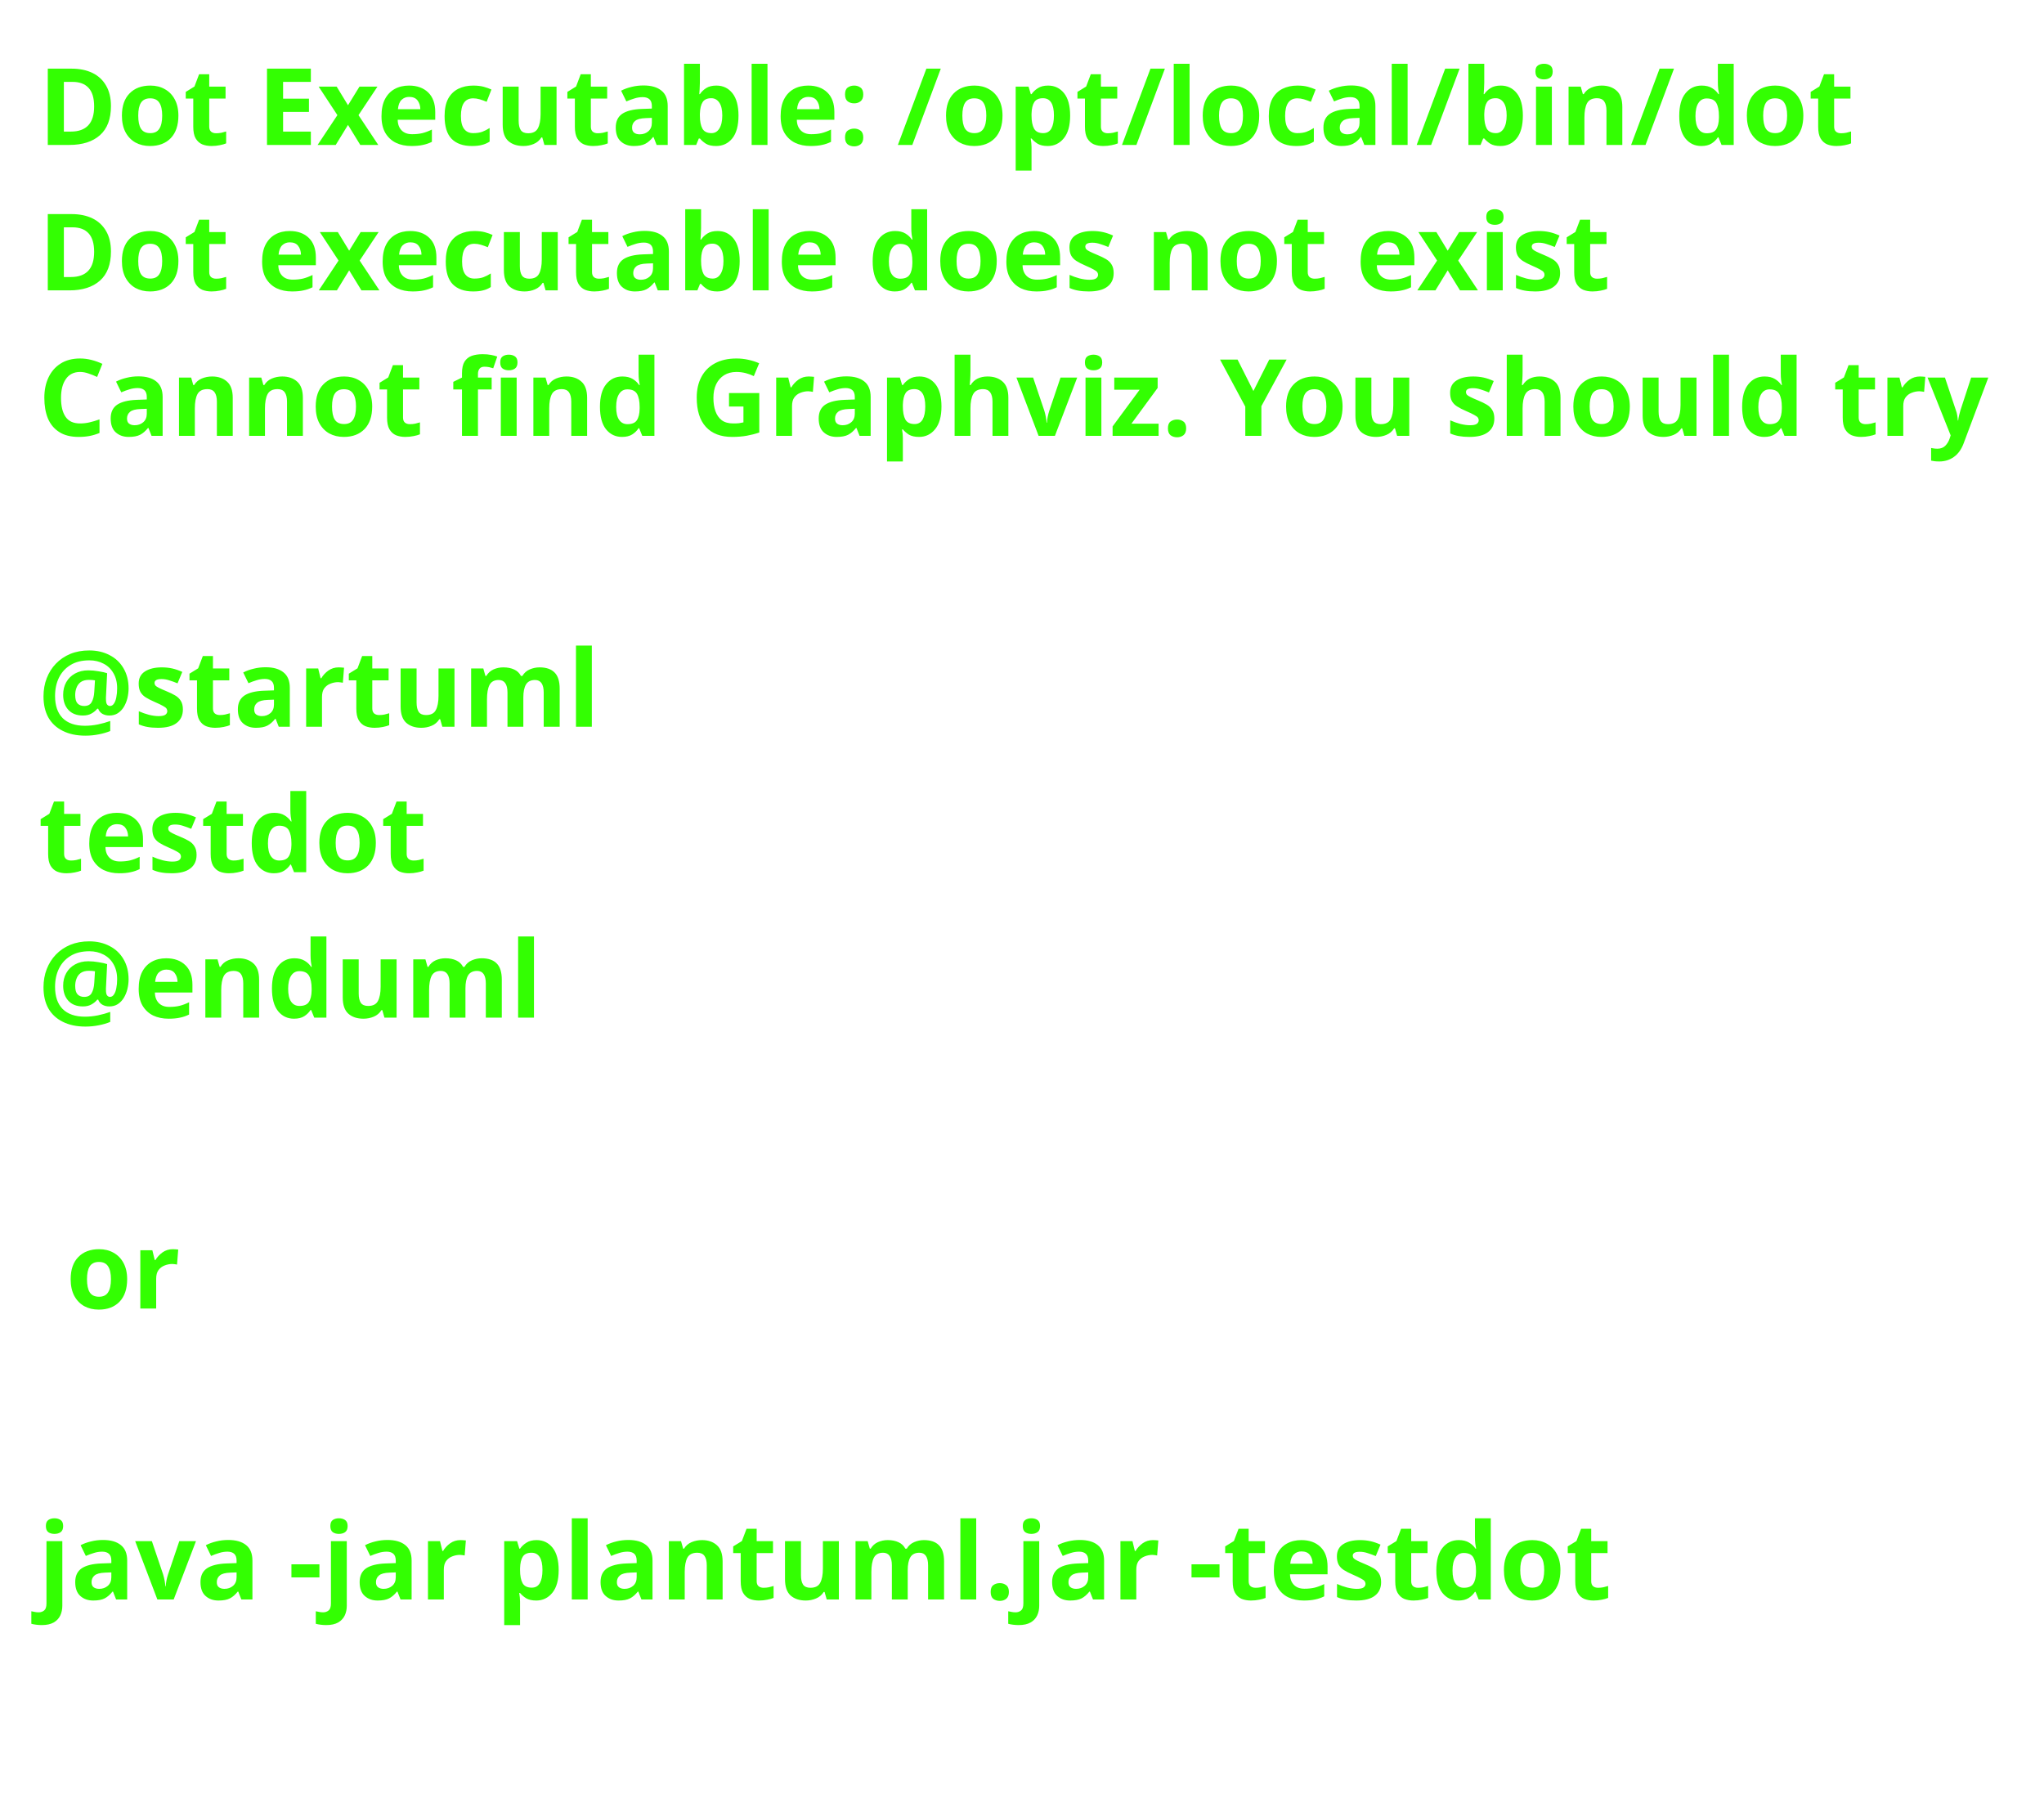
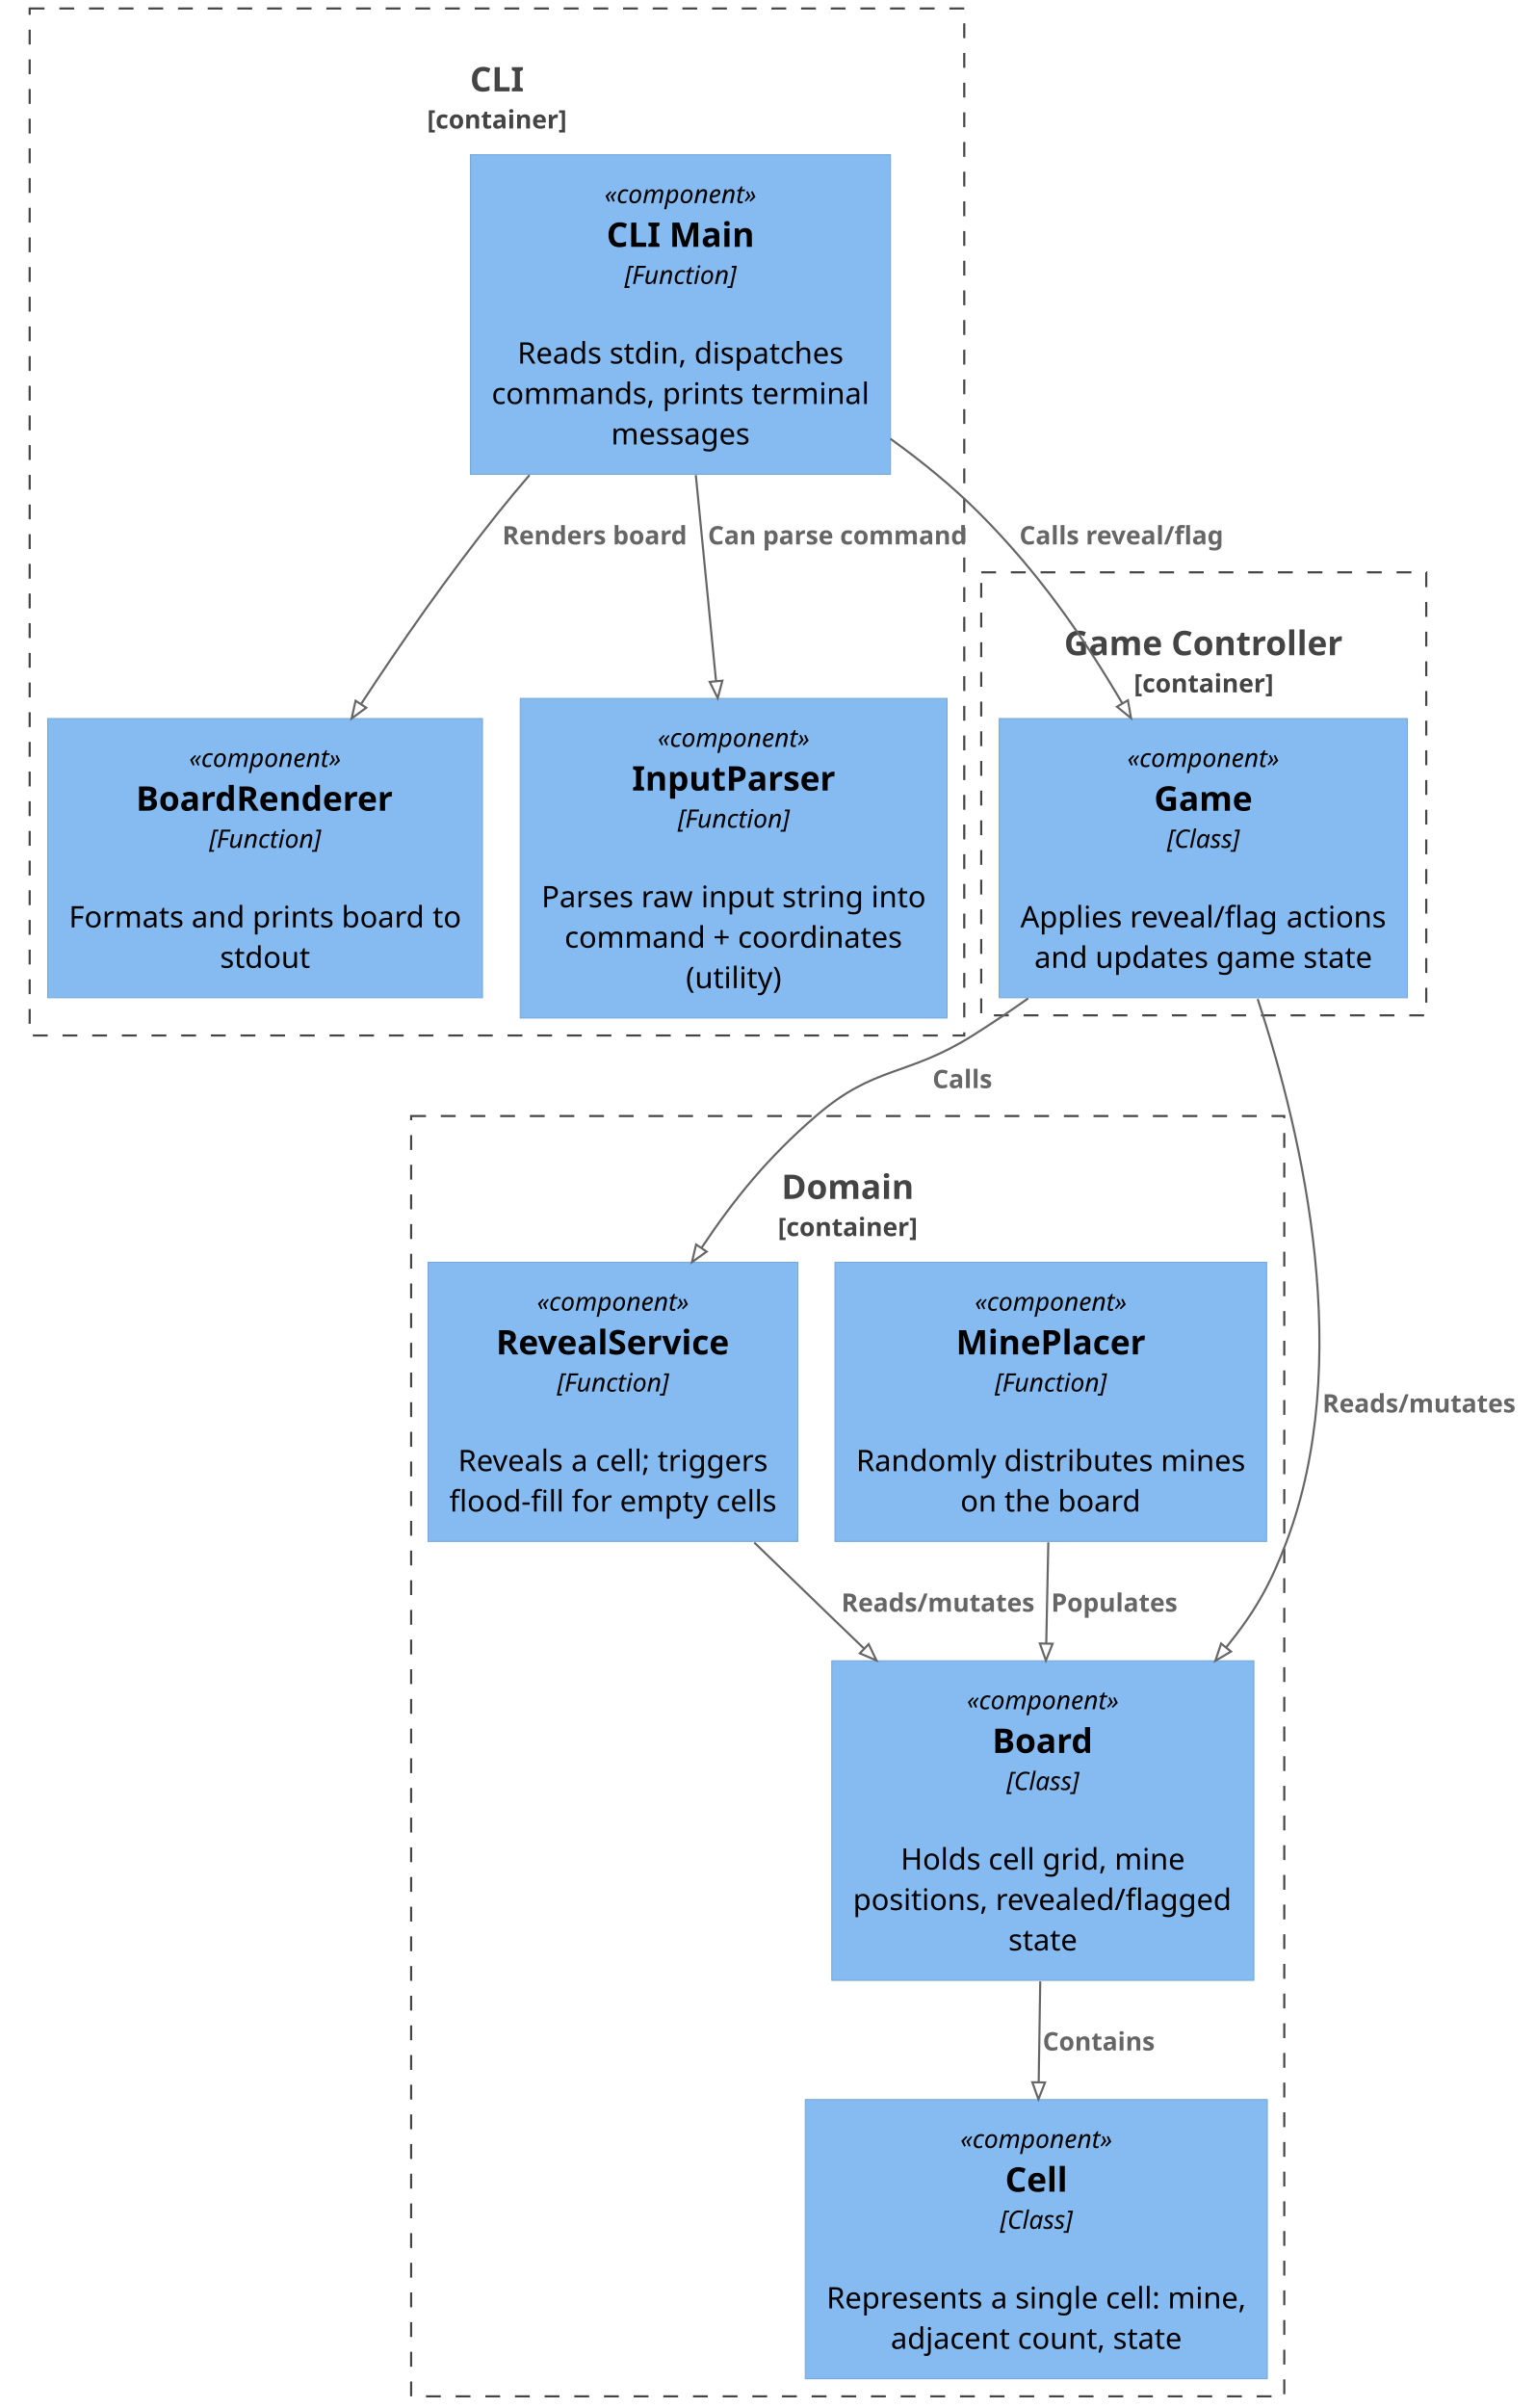
- <svg xmlns="http://www.w3.org/2000/svg" contentStyleType="text/css" height="237px" preserveAspectRatio="none" style="width:268px;height:237px;background:#FFFFFF;" version="1.1" viewBox="0 0 268 237" width="268px" zoomAndPan="magnify">
+ <svg xmlns="http://www.w3.org/2000/svg" contentStyleType="text/css" height="1136px" preserveAspectRatio="none" style="width:724px;height:1136px;background:#FFFFFF;" version="1.1" viewBox="0 0 724 1136" width="724px" zoomAndPan="magnify">
  <defs />
  <g>
-     <text fill="#33FF02" font-family="sans-serif" font-size="14" font-weight="bold" lengthAdjust="spacing" textLength="238.433" x="5" y="19">Dot Executable: /opt/local/bin/dot</text>
-     <text fill="#33FF02" font-family="sans-serif" font-size="14" font-weight="bold" lengthAdjust="spacing" textLength="207.003" x="5" y="38.068">Dot executable does not exist</text>
-     <text fill="#33FF02" font-family="sans-serif" font-size="14" font-weight="bold" lengthAdjust="spacing" textLength="256.675" x="5" y="57.136">Cannot find Graphviz. You should try</text>
-     <text fill="#33FF02" font-family="sans-serif" font-size="14" font-weight="bold" lengthAdjust="spacing" textLength="3.64" x="5" y="76.204"> </text>
-     <text fill="#33FF02" font-family="sans-serif" font-size="14" font-weight="bold" lengthAdjust="spacing" textLength="73.696" x="5" y="95.272">@startuml</text>
-     <text fill="#33FF02" font-family="sans-serif" font-size="14" font-weight="bold" lengthAdjust="spacing" textLength="50.988" x="5" y="114.34">testdot</text>
-     <text fill="#33FF02" font-family="sans-serif" font-size="14" font-weight="bold" lengthAdjust="spacing" textLength="66.108" x="5" y="133.407">@enduml</text>
-     <text fill="#33FF02" font-family="sans-serif" font-size="14" font-weight="bold" lengthAdjust="spacing" textLength="3.64" x="5" y="152.475"> </text>
-     <text fill="#33FF02" font-family="sans-serif" font-size="14" font-weight="bold" lengthAdjust="spacing" textLength="15.022" x="8.64" y="171.543">or</text>
-     <text fill="#33FF02" font-family="sans-serif" font-size="14" font-weight="bold" lengthAdjust="spacing" textLength="3.64" x="5" y="190.611"> </text>
-     <text fill="#33FF02" font-family="sans-serif" font-size="14" font-weight="bold" lengthAdjust="spacing" textLength="206.303" x="5" y="209.679">java -jar plantuml.jar -testdot</text>
-     <text fill="#33FF02" font-family="sans-serif" font-size="14" font-weight="bold" lengthAdjust="spacing" textLength="3.64" x="5" y="228.747"> </text>
+     <g id="cluster_domain">
+       <rect fill="none" height="604" style="stroke:#444444;stroke-width:1;stroke-dasharray:7.0,7.0;" width="412" x="194" y="526.5" />
+       <text fill="#444444" font-family="sans-serif" font-size="16" font-weight="bold" lengthAdjust="spacing" textLength="62.512" x="368.744" y="565.604">Domain</text>
+       <text fill="#444444" font-family="sans-serif" font-size="12" font-weight="bold" lengthAdjust="spacing" textLength="65.965" x="367.018" y="583.12">[container]</text>
+     </g>
+     <g id="cluster_ctrl">
+       <rect fill="none" height="209" style="stroke:#444444;stroke-width:1;stroke-dasharray:7.0,7.0;" width="210" x="463" y="270" />
+       <text fill="#444444" font-family="sans-serif" font-size="16" font-weight="bold" lengthAdjust="spacing" textLength="131.776" x="502.112" y="309.104">Game Controller</text>
+       <text fill="#444444" font-family="sans-serif" font-size="12" font-weight="bold" lengthAdjust="spacing" textLength="65.965" x="535.018" y="326.62">[container]</text>
+     </g>
+     <g id="cluster_cli_layer">
+       <rect fill="none" height="484.5" style="stroke:#444444;stroke-width:1;stroke-dasharray:7.0,7.0;" width="441" x="14" y="4" />
+       <text fill="#444444" font-family="sans-serif" font-size="16" font-weight="bold" lengthAdjust="spacing" textLength="25.456" x="221.772" y="43.104">CLI</text>
+       <text fill="#444444" font-family="sans-serif" font-size="12" font-weight="bold" lengthAdjust="spacing" textLength="65.965" x="201.518" y="60.62">[container]</text>
+     </g>
+     <g id="elem_board">
+       <rect fill="#85BBF0" height="150.752" style="stroke:#78A8D8;stroke-width:0.5;" width="199.157" x="392.5" y="783.5" />
+       <text fill="#000000" font-family="sans-serif" font-size="12" font-style="italic" lengthAdjust="spacing" textLength="71.713" x="456.222" y="806.328">«component»</text>
+       <text fill="#000000" font-family="sans-serif" font-size="16" font-weight="bold" lengthAdjust="spacing" textLength="47.712" x="468.223" y="826.948">Board</text>
+       <text fill="#000000" font-family="sans-serif" font-size="12" font-style="italic" lengthAdjust="spacing" textLength="34.284" x="474.937" y="844.464">[Class]</text>
+       <text fill="#000000" font-family="sans-serif" font-size="14" lengthAdjust="spacing" textLength="3.64" x="490.259" y="862.946"> </text>
+       <text fill="#000000" font-family="sans-serif" font-size="14" lengthAdjust="spacing" textLength="37.772" x="425.005" y="882.014">Holds</text>
+       <text fill="#000000" font-family="sans-serif" font-size="14" lengthAdjust="spacing" textLength="3.64" x="462.777" y="882.014"> </text>
+       <text fill="#000000" font-family="sans-serif" font-size="14" lengthAdjust="spacing" textLength="21.84" x="466.417" y="882.014">cell</text>
+       <text fill="#000000" font-family="sans-serif" font-size="14" lengthAdjust="spacing" textLength="3.64" x="488.257" y="882.014"> </text>
+       <text fill="#000000" font-family="sans-serif" font-size="14" lengthAdjust="spacing" textLength="30.366" x="491.897" y="882.014">grid,</text>
+       <text fill="#000000" font-family="sans-serif" font-size="14" lengthAdjust="spacing" textLength="3.64" x="522.263" y="882.014"> </text>
+       <text fill="#000000" font-family="sans-serif" font-size="14" lengthAdjust="spacing" textLength="33.25" x="525.903" y="882.014">mine</text>
+       <text fill="#000000" font-family="sans-serif" font-size="14" lengthAdjust="spacing" textLength="63.644" x="402.5" y="901.082">positions,</text>
+       <text fill="#000000" font-family="sans-serif" font-size="14" lengthAdjust="spacing" textLength="3.64" x="466.144" y="901.082"> </text>
+       <text fill="#000000" font-family="sans-serif" font-size="14" lengthAdjust="spacing" textLength="111.874" x="469.784" y="901.082">revealed/flagged</text>
+       <text fill="#000000" font-family="sans-serif" font-size="14" lengthAdjust="spacing" textLength="32.564" x="475.797" y="920.15">state</text>
+     </g>
+     <g id="elem_cell">
+       <rect fill="#85BBF0" height="131.684" style="stroke:#78A8D8;stroke-width:0.5;" width="218.001" x="380" y="990.5" />
+       <text fill="#000000" font-family="sans-serif" font-size="12" font-style="italic" lengthAdjust="spacing" textLength="71.713" x="453.144" y="1013.328">«component»</text>
+       <text fill="#000000" font-family="sans-serif" font-size="16" font-weight="bold" lengthAdjust="spacing" textLength="29.408" x="474.297" y="1033.948">Cell</text>
+       <text fill="#000000" font-family="sans-serif" font-size="12" font-style="italic" lengthAdjust="spacing" textLength="34.284" x="471.858" y="1051.464">[Class]</text>
+       <text fill="#000000" font-family="sans-serif" font-size="14" lengthAdjust="spacing" textLength="3.64" x="487.181" y="1069.946"> </text>
+       <text fill="#000000" font-family="sans-serif" font-size="14" lengthAdjust="spacing" textLength="73.906" x="390" y="1089.014">Represents</text>
+       <text fill="#000000" font-family="sans-serif" font-size="14" lengthAdjust="spacing" textLength="3.64" x="463.906" y="1089.014"> </text>
+       <text fill="#000000" font-family="sans-serif" font-size="14" lengthAdjust="spacing" textLength="7.854" x="467.546" y="1089.014">a</text>
+       <text fill="#000000" font-family="sans-serif" font-size="14" lengthAdjust="spacing" textLength="3.64" x="475.4" y="1089.014"> </text>
+       <text fill="#000000" font-family="sans-serif" font-size="14" lengthAdjust="spacing" textLength="39.088" x="479.04" y="1089.014">single</text>
+       <text fill="#000000" font-family="sans-serif" font-size="14" lengthAdjust="spacing" textLength="3.64" x="518.128" y="1089.014"> </text>
+       <text fill="#000000" font-family="sans-serif" font-size="14" lengthAdjust="spacing" textLength="25.592" x="521.768" y="1089.014">cell:</text>
+       <text fill="#000000" font-family="sans-serif" font-size="14" lengthAdjust="spacing" textLength="3.64" x="547.359" y="1089.014"> </text>
+       <text fill="#000000" font-family="sans-serif" font-size="14" lengthAdjust="spacing" textLength="37.002" x="550.999" y="1089.014">mine,</text>
+       <text fill="#000000" font-family="sans-serif" font-size="14" lengthAdjust="spacing" textLength="56.252" x="420.303" y="1108.082">adjacent</text>
+       <text fill="#000000" font-family="sans-serif" font-size="14" lengthAdjust="spacing" textLength="3.64" x="476.555" y="1108.082"> </text>
+       <text fill="#000000" font-family="sans-serif" font-size="14" lengthAdjust="spacing" textLength="41.3" x="480.195" y="1108.082">count,</text>
+       <text fill="#000000" font-family="sans-serif" font-size="14" lengthAdjust="spacing" textLength="3.64" x="521.495" y="1108.082"> </text>
+       <text fill="#000000" font-family="sans-serif" font-size="14" lengthAdjust="spacing" textLength="32.564" x="525.135" y="1108.082">state</text>
+     </g>
+     <g id="elem_mine_placer">
+       <rect fill="#85BBF0" height="131.684" style="stroke:#78A8D8;stroke-width:0.5;" width="203.665" x="394" y="595.5" />
+       <text fill="#000000" font-family="sans-serif" font-size="12" font-style="italic" lengthAdjust="spacing" textLength="71.713" x="459.976" y="618.328">«component»</text>
+       <text fill="#000000" font-family="sans-serif" font-size="16" font-weight="bold" lengthAdjust="spacing" textLength="89.472" x="451.097" y="638.948">MinePlacer</text>
+       <text fill="#000000" font-family="sans-serif" font-size="12" font-style="italic" lengthAdjust="spacing" textLength="52.8" x="469.433" y="656.464">[Function]</text>
+       <text fill="#000000" font-family="sans-serif" font-size="14" lengthAdjust="spacing" textLength="3.64" x="494.013" y="674.946"> </text>
+       <text fill="#000000" font-family="sans-serif" font-size="14" lengthAdjust="spacing" textLength="66.136" x="404" y="694.014">Randomly</text>
+       <text fill="#000000" font-family="sans-serif" font-size="14" lengthAdjust="spacing" textLength="3.64" x="470.136" y="694.014"> </text>
+       <text fill="#000000" font-family="sans-serif" font-size="14" lengthAdjust="spacing" textLength="70.294" x="473.776" y="694.014">distributes</text>
+       <text fill="#000000" font-family="sans-serif" font-size="14" lengthAdjust="spacing" textLength="3.64" x="544.069" y="694.014"> </text>
+       <text fill="#000000" font-family="sans-serif" font-size="14" lengthAdjust="spacing" textLength="39.956" x="547.71" y="694.014">mines</text>
+       <text fill="#000000" font-family="sans-serif" font-size="14" lengthAdjust="spacing" textLength="17.122" x="453.168" y="713.082">on</text>
+       <text fill="#000000" font-family="sans-serif" font-size="14" lengthAdjust="spacing" textLength="3.64" x="470.29" y="713.082"> </text>
+       <text fill="#000000" font-family="sans-serif" font-size="14" lengthAdjust="spacing" textLength="21.602" x="473.93" y="713.082">the</text>
+       <text fill="#000000" font-family="sans-serif" font-size="14" lengthAdjust="spacing" textLength="3.64" x="495.532" y="713.082"> </text>
+       <text fill="#000000" font-family="sans-serif" font-size="14" lengthAdjust="spacing" textLength="39.326" x="499.172" y="713.082">board</text>
+     </g>
+     <g id="elem_reveal">
+       <rect fill="#85BBF0" height="131.684" style="stroke:#78A8D8;stroke-width:0.5;" width="174.461" x="202" y="595.5" />
+       <text fill="#000000" font-family="sans-serif" font-size="12" font-style="italic" lengthAdjust="spacing" textLength="71.713" x="253.375" y="618.328">«component»</text>
+       <text fill="#000000" font-family="sans-serif" font-size="16" font-weight="bold" lengthAdjust="spacing" textLength="110.32" x="234.071" y="638.948">RevealService</text>
+       <text fill="#000000" font-family="sans-serif" font-size="12" font-style="italic" lengthAdjust="spacing" textLength="52.8" x="262.83" y="656.464">[Function]</text>
+       <text fill="#000000" font-family="sans-serif" font-size="14" lengthAdjust="spacing" textLength="3.64" x="287.411" y="674.946"> </text>
+       <text fill="#000000" font-family="sans-serif" font-size="14" lengthAdjust="spacing" textLength="49.784" x="216.13" y="694.014">Reveals</text>
+       <text fill="#000000" font-family="sans-serif" font-size="14" lengthAdjust="spacing" textLength="3.64" x="265.914" y="694.014"> </text>
+       <text fill="#000000" font-family="sans-serif" font-size="14" lengthAdjust="spacing" textLength="7.854" x="269.554" y="694.014">a</text>
+       <text fill="#000000" font-family="sans-serif" font-size="14" lengthAdjust="spacing" textLength="3.64" x="277.408" y="694.014"> </text>
+       <text fill="#000000" font-family="sans-serif" font-size="14" lengthAdjust="spacing" textLength="25.592" x="281.048" y="694.014">cell;</text>
+       <text fill="#000000" font-family="sans-serif" font-size="14" lengthAdjust="spacing" textLength="3.64" x="306.64" y="694.014"> </text>
+       <text fill="#000000" font-family="sans-serif" font-size="14" lengthAdjust="spacing" textLength="52.052" x="310.28" y="694.014">triggers</text>
+       <text fill="#000000" font-family="sans-serif" font-size="14" lengthAdjust="spacing" textLength="54.138" x="212" y="713.082">flood-fill</text>
+       <text fill="#000000" font-family="sans-serif" font-size="14" lengthAdjust="spacing" textLength="3.64" x="266.138" y="713.082"> </text>
+       <text fill="#000000" font-family="sans-serif" font-size="14" lengthAdjust="spacing" textLength="19.068" x="269.778" y="713.082">for</text>
+       <text fill="#000000" font-family="sans-serif" font-size="14" lengthAdjust="spacing" textLength="3.64" x="288.846" y="713.082"> </text>
+       <text fill="#000000" font-family="sans-serif" font-size="14" lengthAdjust="spacing" textLength="41.79" x="292.486" y="713.082">empty</text>
+       <text fill="#000000" font-family="sans-serif" font-size="14" lengthAdjust="spacing" textLength="3.64" x="334.276" y="713.082"> </text>
+       <text fill="#000000" font-family="sans-serif" font-size="14" lengthAdjust="spacing" textLength="28.546" x="337.916" y="713.082">cells</text>
+     </g>
+     <g id="elem_game">
+       <rect fill="#85BBF0" height="131.684" style="stroke:#78A8D8;stroke-width:0.5;" width="192.591" x="471.5" y="339" />
+       <text fill="#000000" font-family="sans-serif" font-size="12" font-style="italic" lengthAdjust="spacing" textLength="71.713" x="531.939" y="361.828">«component»</text>
+       <text fill="#000000" font-family="sans-serif" font-size="16" font-weight="bold" lengthAdjust="spacing" textLength="46.416" x="544.588" y="382.448">Game</text>
+       <text fill="#000000" font-family="sans-serif" font-size="12" font-style="italic" lengthAdjust="spacing" textLength="34.284" x="550.654" y="399.964">[Class]</text>
+       <text fill="#000000" font-family="sans-serif" font-size="14" lengthAdjust="spacing" textLength="3.64" x="565.976" y="418.446"> </text>
+       <text fill="#000000" font-family="sans-serif" font-size="14" lengthAdjust="spacing" textLength="47.992" x="481.5" y="437.514">Applies</text>
+       <text fill="#000000" font-family="sans-serif" font-size="14" lengthAdjust="spacing" textLength="3.64" x="529.492" y="437.514"> </text>
+       <text fill="#000000" font-family="sans-serif" font-size="14" lengthAdjust="spacing" textLength="70.252" x="533.132" y="437.514">reveal/flag</text>
+       <text fill="#000000" font-family="sans-serif" font-size="14" lengthAdjust="spacing" textLength="3.64" x="603.384" y="437.514"> </text>
+       <text fill="#000000" font-family="sans-serif" font-size="14" lengthAdjust="spacing" textLength="47.068" x="607.024" y="437.514">actions</text>
+       <text fill="#000000" font-family="sans-serif" font-size="14" lengthAdjust="spacing" textLength="25.116" x="488.08" y="456.582">and</text>
+       <text fill="#000000" font-family="sans-serif" font-size="14" lengthAdjust="spacing" textLength="3.64" x="513.196" y="456.582"> </text>
+       <text fill="#000000" font-family="sans-serif" font-size="14" lengthAdjust="spacing" textLength="53.382" x="516.836" y="456.582">updates</text>
+       <text fill="#000000" font-family="sans-serif" font-size="14" lengthAdjust="spacing" textLength="3.64" x="570.218" y="456.582"> </text>
+       <text fill="#000000" font-family="sans-serif" font-size="14" lengthAdjust="spacing" textLength="37.45" x="573.858" y="456.582">game</text>
+       <text fill="#000000" font-family="sans-serif" font-size="14" lengthAdjust="spacing" textLength="3.64" x="611.308" y="456.582"> </text>
+       <text fill="#000000" font-family="sans-serif" font-size="14" lengthAdjust="spacing" textLength="32.564" x="614.947" y="456.582">state</text>
+     </g>
+     <g id="elem_cli_main">
+       <rect fill="#85BBF0" height="150.752" style="stroke:#78A8D8;stroke-width:0.5;" width="198.191" x="222" y="73" />
+       <text fill="#000000" font-family="sans-serif" font-size="12" font-style="italic" lengthAdjust="spacing" textLength="71.713" x="285.239" y="95.828">«component»</text>
+       <text fill="#000000" font-family="sans-serif" font-size="16" font-weight="bold" lengthAdjust="spacing" textLength="25.456" x="286.216" y="116.448">CLI</text>
+       <text fill="#000000" font-family="sans-serif" font-size="16" font-weight="bold" lengthAdjust="spacing" textLength="4.16" x="311.672" y="116.448"> </text>
+       <text fill="#000000" font-family="sans-serif" font-size="16" font-weight="bold" lengthAdjust="spacing" textLength="40.144" x="315.832" y="116.448">Main</text>
+       <text fill="#000000" font-family="sans-serif" font-size="12" font-style="italic" lengthAdjust="spacing" textLength="52.8" x="294.695" y="133.964">[Function]</text>
+       <text fill="#000000" font-family="sans-serif" font-size="14" lengthAdjust="spacing" textLength="3.64" x="319.276" y="152.446"> </text>
+       <text fill="#000000" font-family="sans-serif" font-size="14" lengthAdjust="spacing" textLength="39.774" x="244.166" y="171.514">Reads</text>
+       <text fill="#000000" font-family="sans-serif" font-size="14" lengthAdjust="spacing" textLength="3.64" x="283.94" y="171.514"> </text>
+       <text fill="#000000" font-family="sans-serif" font-size="14" lengthAdjust="spacing" textLength="36.386" x="287.58" y="171.514">stdin,</text>
+       <text fill="#000000" font-family="sans-serif" font-size="14" lengthAdjust="spacing" textLength="3.64" x="323.966" y="171.514"> </text>
+       <text fill="#000000" font-family="sans-serif" font-size="14" lengthAdjust="spacing" textLength="70.42" x="327.606" y="171.514">dispatches</text>
+       <text fill="#000000" font-family="sans-serif" font-size="14" lengthAdjust="spacing" textLength="76.944" x="232" y="190.582">commands,</text>
+       <text fill="#000000" font-family="sans-serif" font-size="14" lengthAdjust="spacing" textLength="3.64" x="308.944" y="190.582"> </text>
+       <text fill="#000000" font-family="sans-serif" font-size="14" lengthAdjust="spacing" textLength="38.416" x="312.584" y="190.582">prints</text>
+       <text fill="#000000" font-family="sans-serif" font-size="14" lengthAdjust="spacing" textLength="3.64" x="351" y="190.582"> </text>
+       <text fill="#000000" font-family="sans-serif" font-size="14" lengthAdjust="spacing" textLength="55.552" x="354.639" y="190.582">terminal</text>
+       <text fill="#000000" font-family="sans-serif" font-size="14" lengthAdjust="spacing" textLength="65.464" x="288.364" y="209.65">messages</text>
+     </g>
+     <g id="elem_renderer">
+       <rect fill="#85BBF0" height="131.684" style="stroke:#78A8D8;stroke-width:0.5;" width="205.163" x="22.5" y="339" />
+       <text fill="#000000" font-family="sans-serif" font-size="12" font-style="italic" lengthAdjust="spacing" textLength="71.713" x="89.225" y="361.828">«component»</text>
+       <text fill="#000000" font-family="sans-serif" font-size="16" font-weight="bold" lengthAdjust="spacing" textLength="121.808" x="64.177" y="382.448">BoardRenderer</text>
+       <text fill="#000000" font-family="sans-serif" font-size="12" font-style="italic" lengthAdjust="spacing" textLength="52.8" x="98.681" y="399.964">[Function]</text>
+       <text fill="#000000" font-family="sans-serif" font-size="14" lengthAdjust="spacing" textLength="3.64" x="123.262" y="418.446"> </text>
+       <text fill="#000000" font-family="sans-serif" font-size="14" lengthAdjust="spacing" textLength="54.222" x="32.5" y="437.514">Formats</text>
+       <text fill="#000000" font-family="sans-serif" font-size="14" lengthAdjust="spacing" textLength="3.64" x="86.722" y="437.514"> </text>
+       <text fill="#000000" font-family="sans-serif" font-size="14" lengthAdjust="spacing" textLength="25.116" x="90.362" y="437.514">and</text>
+       <text fill="#000000" font-family="sans-serif" font-size="14" lengthAdjust="spacing" textLength="3.64" x="115.478" y="437.514"> </text>
+       <text fill="#000000" font-family="sans-serif" font-size="14" lengthAdjust="spacing" textLength="38.416" x="119.118" y="437.514">prints</text>
+       <text fill="#000000" font-family="sans-serif" font-size="14" lengthAdjust="spacing" textLength="3.64" x="157.534" y="437.514"> </text>
+       <text fill="#000000" font-family="sans-serif" font-size="14" lengthAdjust="spacing" textLength="39.326" x="161.173" y="437.514">board</text>
+       <text fill="#000000" font-family="sans-serif" font-size="14" lengthAdjust="spacing" textLength="3.64" x="200.499" y="437.514"> </text>
+       <text fill="#000000" font-family="sans-serif" font-size="14" lengthAdjust="spacing" textLength="13.524" x="204.139" y="437.514">to</text>
+       <text fill="#000000" font-family="sans-serif" font-size="14" lengthAdjust="spacing" textLength="42.546" x="103.809" y="456.582">stdout</text>
+     </g>
+     <g id="elem_parser">
+       <rect fill="#85BBF0" height="150.752" style="stroke:#78A8D8;stroke-width:0.5;" width="201.397" x="245.5" y="329.5" />
+       <text fill="#000000" font-family="sans-serif" font-size="12" font-style="italic" lengthAdjust="spacing" textLength="71.713" x="310.342" y="352.328">«component»</text>
+       <text fill="#000000" font-family="sans-serif" font-size="16" font-weight="bold" lengthAdjust="spacing" textLength="95.968" x="298.215" y="372.948">InputParser</text>
+       <text fill="#000000" font-family="sans-serif" font-size="12" font-style="italic" lengthAdjust="spacing" textLength="52.8" x="319.798" y="390.464">[Function]</text>
+       <text fill="#000000" font-family="sans-serif" font-size="14" lengthAdjust="spacing" textLength="3.64" x="344.379" y="408.946"> </text>
+       <text fill="#000000" font-family="sans-serif" font-size="14" lengthAdjust="spacing" textLength="43.414" x="255.5" y="428.014">Parses</text>
+       <text fill="#000000" font-family="sans-serif" font-size="14" lengthAdjust="spacing" textLength="3.64" x="298.914" y="428.014"> </text>
+       <text fill="#000000" font-family="sans-serif" font-size="14" lengthAdjust="spacing" textLength="24.64" x="302.554" y="428.014">raw</text>
+       <text fill="#000000" font-family="sans-serif" font-size="14" lengthAdjust="spacing" textLength="3.64" x="327.194" y="428.014"> </text>
+       <text fill="#000000" font-family="sans-serif" font-size="14" lengthAdjust="spacing" textLength="34.58" x="330.834" y="428.014">input</text>
+       <text fill="#000000" font-family="sans-serif" font-size="14" lengthAdjust="spacing" textLength="3.64" x="365.414" y="428.014"> </text>
+       <text fill="#000000" font-family="sans-serif" font-size="14" lengthAdjust="spacing" textLength="38.416" x="369.054" y="428.014">string</text>
+       <text fill="#000000" font-family="sans-serif" font-size="14" lengthAdjust="spacing" textLength="3.64" x="407.469" y="428.014"> </text>
+       <text fill="#000000" font-family="sans-serif" font-size="14" lengthAdjust="spacing" textLength="25.788" x="411.109" y="428.014">into</text>
+       <text fill="#000000" font-family="sans-serif" font-size="14" lengthAdjust="spacing" textLength="66.486" x="266.399" y="447.082">command</text>
+       <text fill="#000000" font-family="sans-serif" font-size="14" lengthAdjust="spacing" textLength="3.64" x="332.885" y="447.082"> </text>
+       <text fill="#000000" font-family="sans-serif" font-size="14" lengthAdjust="spacing" textLength="8.008" x="336.525" y="447.082">+</text>
+       <text fill="#000000" font-family="sans-serif" font-size="14" lengthAdjust="spacing" textLength="3.64" x="344.533" y="447.082"> </text>
+       <text fill="#000000" font-family="sans-serif" font-size="14" lengthAdjust="spacing" textLength="77.826" x="348.173" y="447.082">coordinates</text>
+       <text fill="#000000" font-family="sans-serif" font-size="14" lengthAdjust="spacing" textLength="45.136" x="323.631" y="466.15">(utility)</text>
+     </g>
+     <polygon fill="none" points="573.499,783.47,580.863,779.136,576.198,775.363,573.499,783.47" style="stroke:#666666;stroke-width:1;" />
+     <path d="M593.444,471.288 C615.389,537.816 638.938,642.949 607,727.5 C599.423,747.557 592.235,760.307 578.53,777.25 " fill="none" style="stroke:#666666;stroke-width:1;" />
+     <text fill="#666666" font-family="sans-serif" font-size="12" font-weight="bold" lengthAdjust="spacing" textLength="91.165" x="624" y="666.328">Reads/mutates</text>
+     <polygon fill="none" points="326.507,595.437,333.45,590.458,328.463,587.12,326.507,595.437" style="stroke:#666666;stroke-width:1;" />
+     <path d="M485.137,471.02 C476.453,477.135 467.64,483.069 459,488.5 C427.698,508.175 412.995,502.351 385,526.5 C362.464,545.94 346.844,565.052 330.957,588.789 " fill="none" style="stroke:#666666;stroke-width:1;" />
+     <text fill="#666666" font-family="sans-serif" font-size="12" font-weight="bold" lengthAdjust="spacing" textLength="28.176" x="440" y="513.328">Calls</text>
+     <polygon fill="none" points="413.587,783.345,409.885,775.645,405.734,779.977,413.587,783.345" style="stroke:#666666;stroke-width:1;" />
+     <path d="M355.914,727.705 C368.861,740.269 382.337,753.31 395,765.5 C401.035,771.31 401.514,771.781 407.81,777.811 " fill="none" style="stroke:#666666;stroke-width:1;" />
+     <text fill="#666666" font-family="sans-serif" font-size="12" font-weight="bold" lengthAdjust="spacing" textLength="91.165" x="397" y="760.328">Reads/mutates</text>
+     <polygon fill="none" points="489.999,990.373,493.122,982.42,487.123,982.328,489.999,990.373" style="stroke:#666666;stroke-width:1;" />
+     <path d="M490.853,934.747 C490.572,953.072 490.396,964.541 490.122,982.374 " fill="none" style="stroke:#666666;stroke-width:1;" />
+     <text fill="#666666" font-family="sans-serif" font-size="12" font-weight="bold" lengthAdjust="spacing" textLength="52.92" x="492" y="967.328">Contains</text>
+     <polygon fill="none" points="493.527,783.386,496.69,775.449,490.691,775.326,493.527,783.386" style="stroke:#666666;stroke-width:1;" />
+     <path d="M494.668,727.599 C494.302,745.482 494.066,757.014 493.69,775.388 " fill="none" style="stroke:#666666;stroke-width:1;" />
+     <text fill="#666666" font-family="sans-serif" font-size="12" font-weight="bold" lengthAdjust="spacing" textLength="59.616" x="496" y="760.328">Populates</text>
+     <polygon fill="none" points="533.704,338.785,532.229,330.369,527.059,333.414,533.704,338.785" style="stroke:#666666;stroke-width:1;" />
+     <path d="M420.198,207.017 C435.007,217.693 449.483,229.468 462,242 C490.265,270.299 511.097,300.4 529.644,331.892 " fill="none" style="stroke:#666666;stroke-width:1;" />
+     <text fill="#666666" font-family="sans-serif" font-size="12" font-weight="bold" lengthAdjust="spacing" textLength="28.176" x="481" y="256.828">Calls</text>
+     <text fill="#666666" font-family="sans-serif" font-size="12" font-weight="bold" lengthAdjust="spacing" textLength="3.12" x="509.176" y="256.828"> </text>
+     <text fill="#666666" font-family="sans-serif" font-size="12" font-weight="bold" lengthAdjust="spacing" textLength="65.472" x="512.296" y="256.828">reveal/flag</text>
+     <polygon fill="none" points="165.921,338.923,172.817,333.878,167.8,330.588,165.921,338.923" style="stroke:#666666;stroke-width:1;" />
+     <path d="M249.852,224.125 C244.719,230.082 239.714,236.083 235,242 C210.532,272.71 190.139,301.995 170.308,332.233 " fill="none" style="stroke:#666666;stroke-width:1;" />
+     <text fill="#666666" font-family="sans-serif" font-size="12" font-weight="bold" lengthAdjust="spacing" textLength="48.996" x="237" y="256.828">Renders</text>
+     <text fill="#666666" font-family="sans-serif" font-size="12" font-weight="bold" lengthAdjust="spacing" textLength="3.12" x="285.996" y="256.828"> </text>
+     <text fill="#666666" font-family="sans-serif" font-size="12" font-weight="bold" lengthAdjust="spacing" textLength="35.316" x="289.116" y="256.828">board</text>
+     <polygon fill="none" points="338.668,329.363,340.872,321.108,334.901,321.694,338.668,329.363" style="stroke:#666666;stroke-width:1;" />
+     <path d="M328.332,224.139 C331.588,257.286 334.63,288.253 337.886,321.401 " fill="none" style="stroke:#666666;stroke-width:1;" />
+     <text fill="#666666" font-family="sans-serif" font-size="12" font-weight="bold" lengthAdjust="spacing" textLength="22.776" x="334" y="256.828">Can</text>
+     <text fill="#666666" font-family="sans-serif" font-size="12" font-weight="bold" lengthAdjust="spacing" textLength="3.12" x="356.776" y="256.828"> </text>
+     <text fill="#666666" font-family="sans-serif" font-size="12" font-weight="bold" lengthAdjust="spacing" textLength="33.348" x="359.896" y="256.828">parse</text>
+     <text fill="#666666" font-family="sans-serif" font-size="12" font-weight="bold" lengthAdjust="spacing" textLength="3.12" x="393.244" y="256.828"> </text>
+     <text fill="#666666" font-family="sans-serif" font-size="12" font-weight="bold" lengthAdjust="spacing" textLength="59.892" x="396.364" y="256.828">command</text>
  </g>
</svg>
